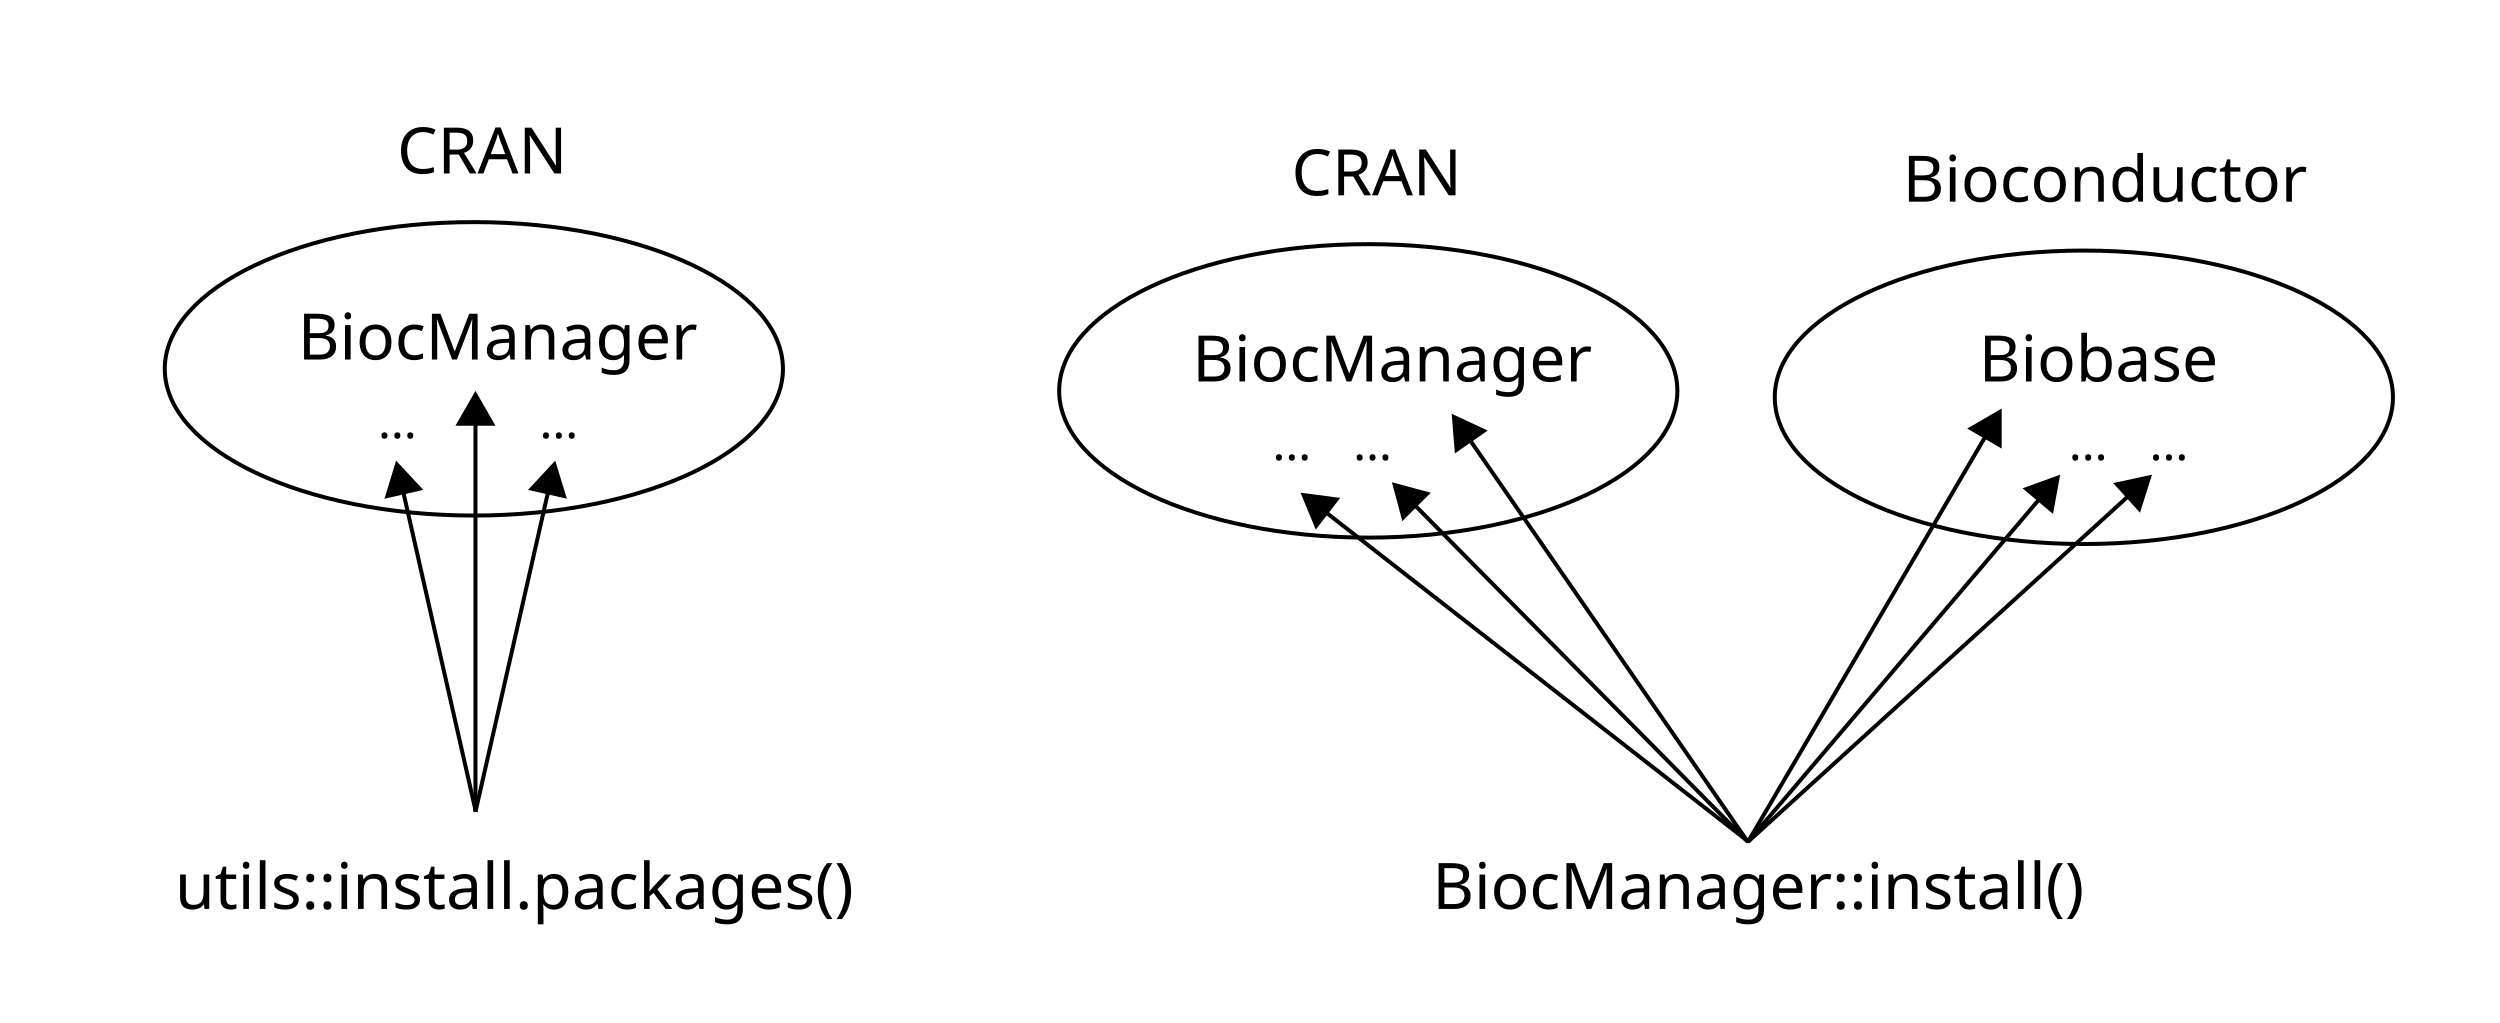
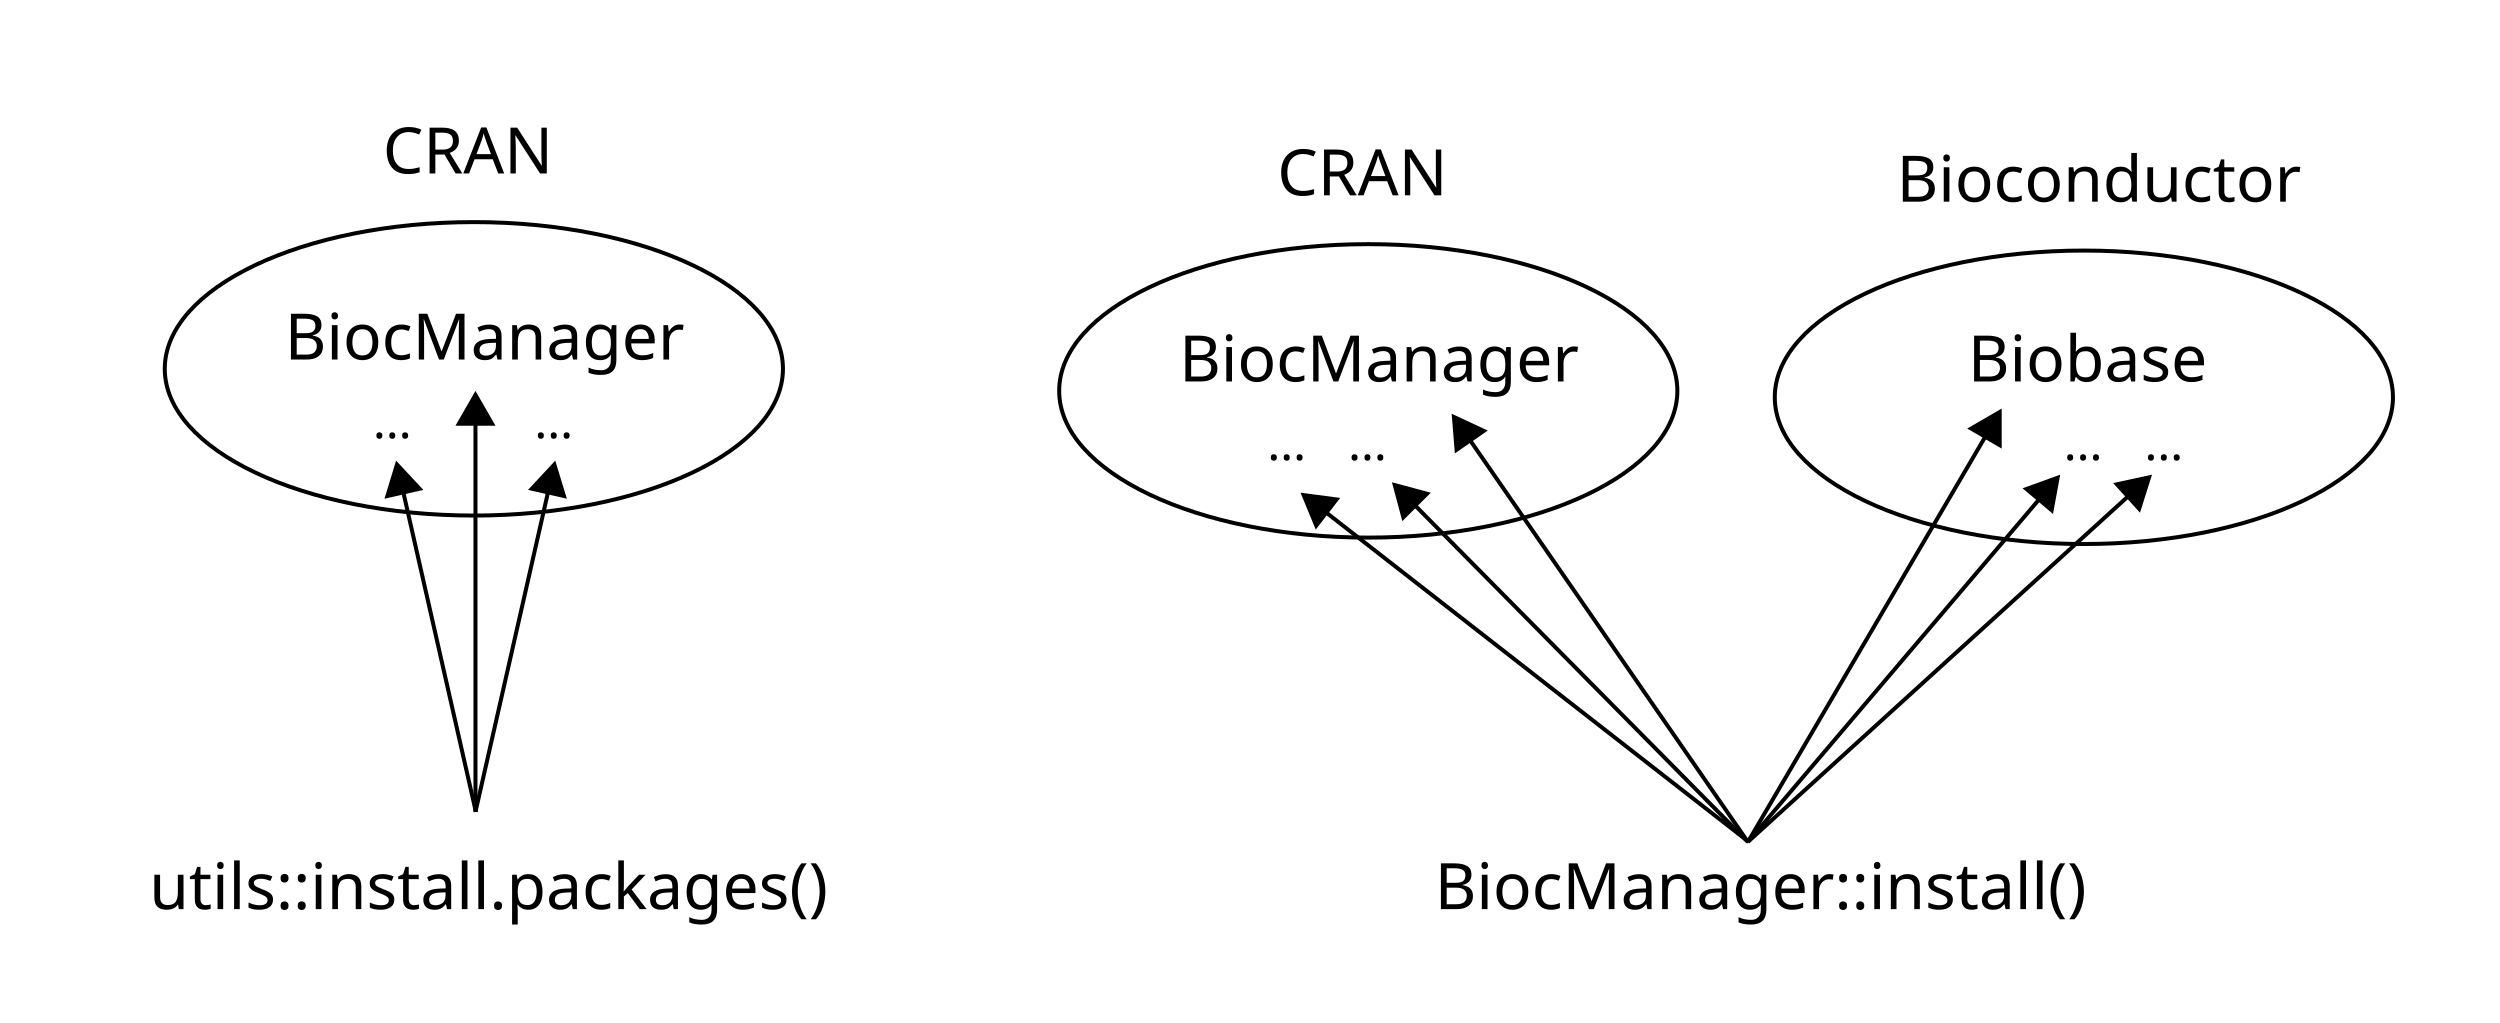
<svg xmlns="http://www.w3.org/2000/svg" version="1.1" id="Layer_1" x="0px" y="0px" viewBox="0 0 623.6 255.1" style="enable-background:new 0 0 623.6 255.1;" xml:space="preserve">
  <style type="text/css">
	.st0{fill:none;}
- 	.st1{font-family:'MyriadPro-Regular';}
+ 	.st1{font-family:'ArialMT';}
	.st2{font-size:16px;}
	.st3{fill:none;stroke:#000000;stroke-miterlimit:10;}
	.st4{font-size:12px;}
</style>
  <rect x="35.2" y="213.1" class="st0" width="166" height="15.8" />
-   <text transform="matrix(1 0 0 1 43.6597 226.7276)" class="st1 st2">utils::install.packages()</text>
-   <text transform="matrix(1 0 0 1 99.0589 43.261)" class="st1 st2">CRAN</text>
+   <text transform="matrix(1 0 0 1 37.2403 226.7754)" class="st1 st2">utils::install.packages()</text>
+   <text transform="matrix(1 0 0 1 95.4944 43.261)" class="st1 st2">CRAN</text>
  <g>
    <g>
      <line class="st3" x1="118.6" y1="202.5" x2="118.6" y2="104.7" />
      <g>
        <polygon points="123.6,106.2 118.6,97.5 113.6,106.2    " />
      </g>
    </g>
  </g>
  <g>
    <g>
      <line class="st3" x1="118.6" y1="202.5" x2="136.9" y2="121.9" />
      <g>
        <polygon points="141.4,124.4 138.5,114.9 131.7,122.2    " />
      </g>
    </g>
  </g>
  <g>
    <g>
      <line class="st3" x1="118.7" y1="202.5" x2="100.4" y2="121.9" />
      <g>
        <polygon points="105.6,122.2 98.8,114.9 95.9,124.4    " />
      </g>
    </g>
  </g>
-   <text transform="matrix(1 0 0 1 74.2992 89.6788)" class="st1 st2">BiocManager</text>
-   <text transform="matrix(1 0 0 1 134.5753 109.2844)" class="st1 st4">...</text>
-   <text transform="matrix(1 0 0 1 94.2976 109.2839)" class="st1 st4">...</text>
+   <text transform="matrix(1 0 0 1 71.0257 89.6788)" class="st1 st2">BiocManager</text>
+   <text transform="matrix(1 0 0 1 133.2999 109.2844)" class="st1 st4">...</text>
+   <text transform="matrix(1 0 0 1 93.0222 109.2839)" class="st1 st4">...</text>
  <ellipse class="st3" cx="118.2" cy="92" rx="77.1" ry="36.6" />
-   <rect x="354.6" y="213.1" class="st0" width="148.3" height="15.8" />
-   <text transform="matrix(1 0 0 1 357.2952 226.7276)" class="st1 st2">BiocManager::install()</text>
-   <text transform="matrix(1 0 0 1 322.1712 48.7297)" class="st1 st2">CRAN</text>
-   <text transform="matrix(1 0 0 1 297.4118 95.1475)" class="st1 st2">BiocManager</text>
-   <text transform="matrix(1 0 0 1 337.546 114.7535)" class="st1 st4">...</text>
-   <text transform="matrix(1 0 0 1 317.4102 114.7525)" class="st1 st4">...</text>
+   <rect x="354.6" y="213.1" class="st0" width="161.3" height="15.8" />
+   <text transform="matrix(1 0 0 1 357.8772 226.7754)" class="st1 st2">BiocManager::install()</text>
+   <text transform="matrix(1 0 0 1 318.6068 48.7297)" class="st1 st2">CRAN</text>
+   <text transform="matrix(1 0 0 1 294.1383 95.1475)" class="st1 st2">BiocManager</text>
+   <text transform="matrix(1 0 0 1 336.2706 114.7535)" class="st1 st4">...</text>
+   <text transform="matrix(1 0 0 1 316.1348 114.7525)" class="st1 st4">...</text>
  <ellipse class="st3" cx="341.3" cy="97.5" rx="77.1" ry="36.6" />
-   <text transform="matrix(1 0 0 1 474.6098 50.3058)" class="st1 st2">Bioconductor</text>
-   <text transform="matrix(1 0 0 1 493.6023 95.1473)" class="st1 st2">Biobase</text>
-   <text transform="matrix(1 0 0 1 516.0563 114.7537)" class="st1 st4">...</text>
-   <text transform="matrix(1 0 0 1 536.1983 114.7542)" class="st1 st4">...</text>
+   <text transform="matrix(1 0 0 1 473.0902 50.3058)" class="st1 st2">Bioconductor</text>
+   <text transform="matrix(1 0 0 1 490.8757 95.1473)" class="st1 st2">Biobase</text>
+   <text transform="matrix(1 0 0 1 514.7809 114.7537)" class="st1 st4">...</text>
+   <text transform="matrix(1 0 0 1 534.9229 114.7542)" class="st1 st4">...</text>
  <ellipse class="st3" cx="519.8" cy="99.1" rx="77.1" ry="36.6" />
  <g>
    <g>
      <line class="st3" x1="436" y1="210" x2="352.3" y2="125.4" />
      <g>
        <polygon points="356.9,122.9 347.2,120.3 349.8,130    " />
      </g>
    </g>
  </g>
  <g>
    <g>
      <line class="st3" x1="436" y1="210" x2="366.2" y2="109.1" />
      <g>
        <polygon points="371.1,107.4 362.1,103.2 362.9,113.1    " />
      </g>
    </g>
  </g>
  <g>
    <g>
      <line class="st3" x1="436.2" y1="210" x2="330.1" y2="127.3" />
      <g>
        <polygon points="334.3,124.2 324.4,122.9 328.2,132.1    " />
      </g>
    </g>
  </g>
  <g>
    <g>
      <line class="st3" x1="436" y1="210" x2="495.7" y2="108.1" />
      <g>
        <polygon points="499.3,111.9 499.3,101.9 490.7,106.9    " />
      </g>
    </g>
  </g>
  <g>
    <g>
      <line class="st3" x1="436" y1="210" x2="531.5" y2="123.2" />
      <g>
        <polygon points="533.8,127.9 536.8,118.4 527.1,120.5    " />
      </g>
    </g>
  </g>
  <g>
    <g>
      <line class="st3" x1="436" y1="210" x2="509.2" y2="123.9" />
      <g>
        <polygon points="512.1,128.2 513.9,118.4 504.5,121.8    " />
      </g>
    </g>
  </g>
</svg>
